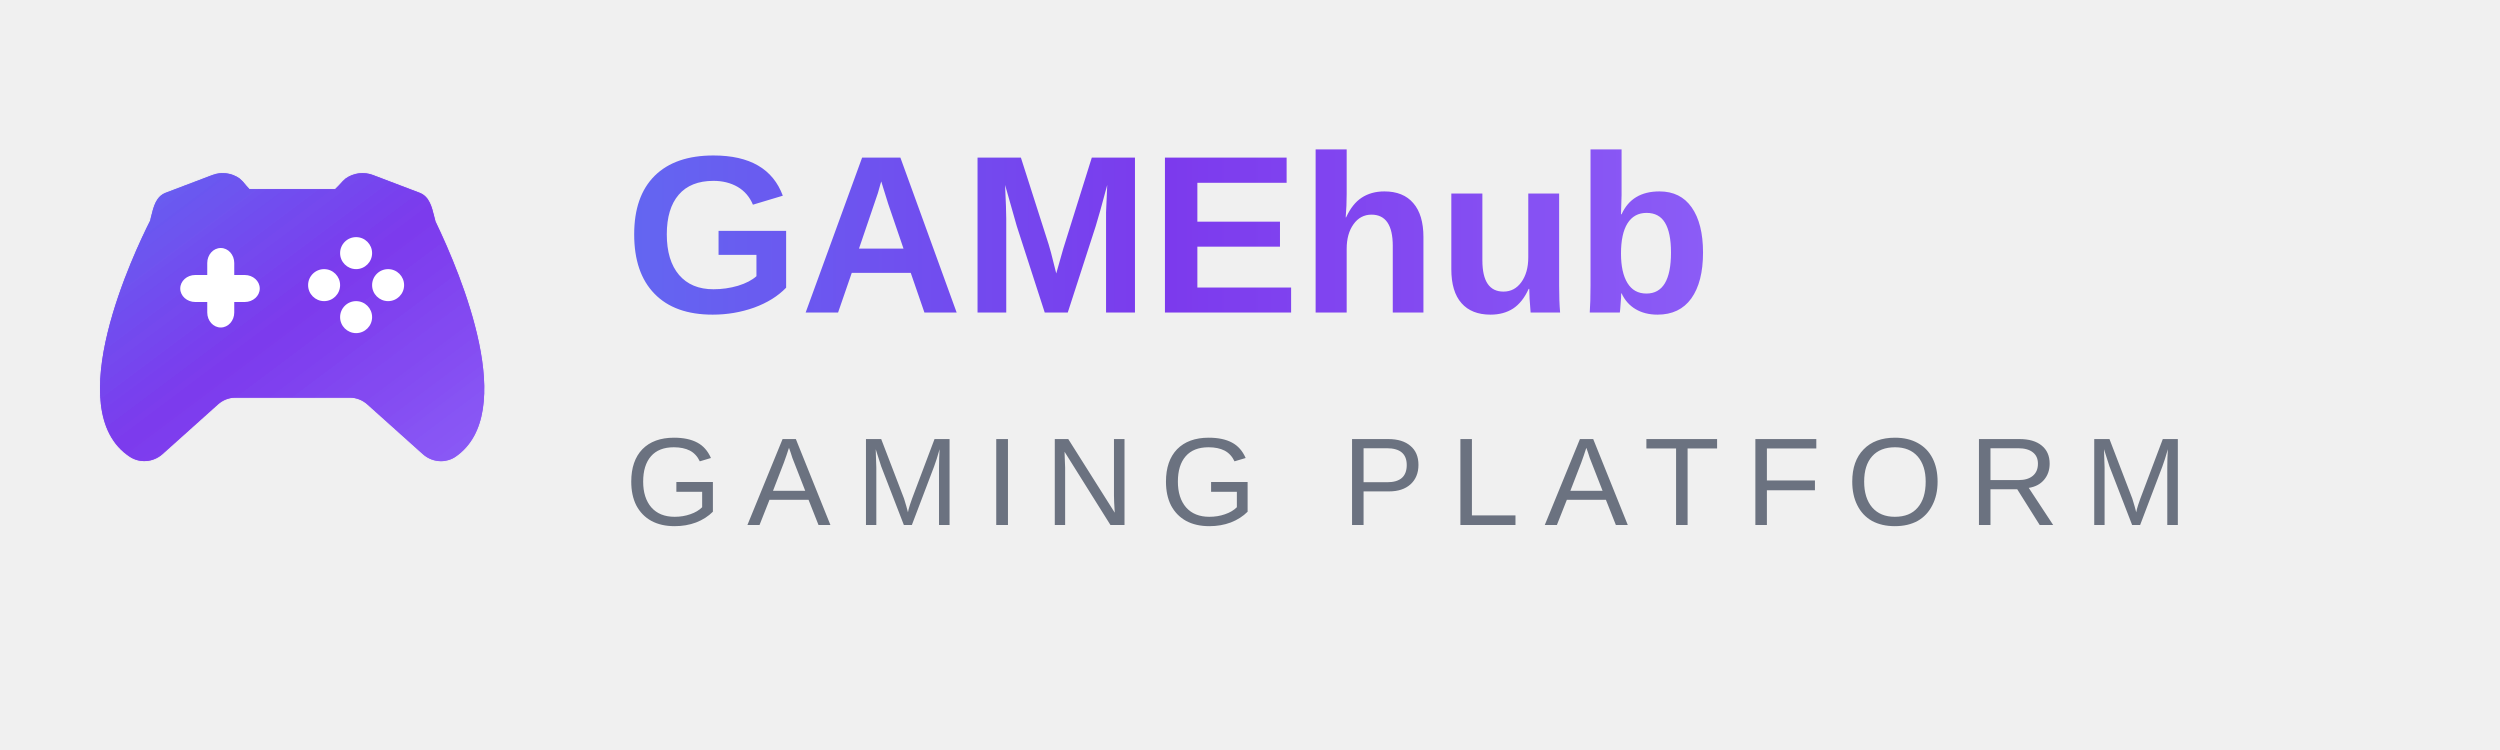
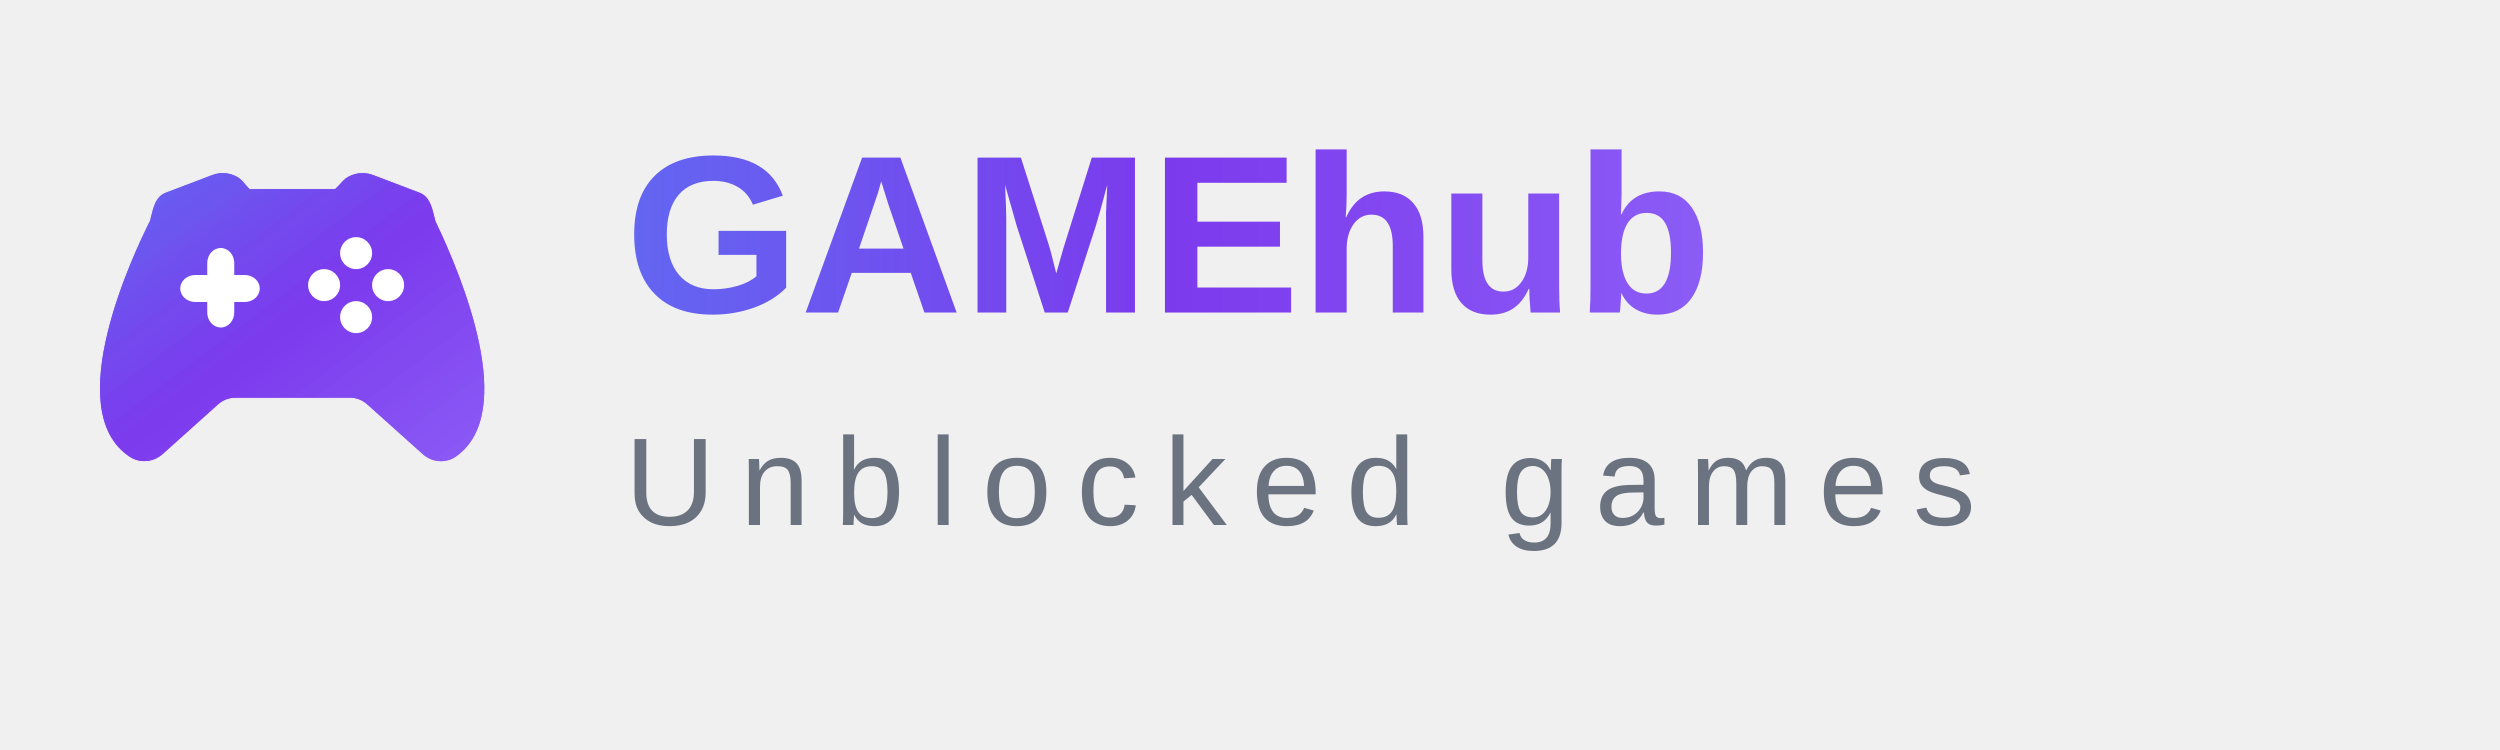
<svg xmlns="http://www.w3.org/2000/svg" viewBox="0 0 200 60">
  <defs>
    <linearGradient id="gamepadGradient" x1="0%" y1="0%" x2="100%" y2="100%">
      <stop offset="0%" style="stop-color:#6366f1;stop-opacity:1" />
      <stop offset="50%" style="stop-color:#7c3aed;stop-opacity:1" />
      <stop offset="100%" style="stop-color:#8b5cf6;stop-opacity:1" />
    </linearGradient>
    <linearGradient id="textGradient" x1="0%" y1="0%" x2="100%" y2="0%">
      <stop offset="0%" style="stop-color:#6366f1;stop-opacity:1" />
      <stop offset="50%" style="stop-color:#7c3aed;stop-opacity:1" />
      <stop offset="100%" style="stop-color:#8b5cf6;stop-opacity:1" />
    </linearGradient>
    <filter id="subtleGlow">
      <feGaussianBlur stdDeviation="1" result="coloredBlur" />
      <feMerge>
        <feMergeNode in="coloredBlur" />
        <feMergeNode in="SourceGraphic" />
      </feMerge>
    </filter>
  </defs>
  <g transform="translate(8, 10) scale(0.06)" filter="url(#subtleGlow)">
    <path d="M447.303,128.681c-0.427-1.259-0.875-3.264-1.408-5.525c-3.52-14.315-6.827-27.84-19.904-32.832l-62.08-23.616       c-12.032-4.565-25.515-2.923-36.139,4.48l-3.84,3.435c-3.115,3.563-7.339,8.021-10.347,10.88H199.197       c-2.539-2.667-5.931-6.592-8.768-10.112l-4.437-4.16c-10.624-7.424-24.149-9.131-36.117-4.523L87.73,90.324       c-13.013,4.949-16.277,18.325-19.755,32.512c-0.533,2.155-0.981,4.117-0.811,4.117c0,0,0.021,0,0.043-0.021       C46.045,168.66-54.606,379.902,39.623,442.26c13.483,8.917,31.424,7.509,43.691-3.456l73.856-66.219       c6.507-5.845,14.784-9.067,23.275-9.067h152.853c8.491,0,16.747,3.221,23.275,9.067l73.856,66.219       c6.955,6.229,15.616,9.408,24.277,9.408c6.955,0,13.888-2.069,19.883-6.293C557.746,383.572,482.823,202.494,447.303,128.681z" fill="url(#gamepadGradient)" stroke="none" />
    <rect x="107" y="200" width="106" height="36" fill="white" rx="20" />
    <rect x="143" y="164" width="36" height="106" fill="white" rx="20" />
    <circle cx="341.469" cy="170.835" r="21.333" fill="white" />
    <circle cx="298.802" cy="213.503" r="21.333" fill="white" />
    <circle cx="341.469" cy="256.169" r="21.333" fill="white" />
    <circle cx="384.135" cy="213.503" r="21.333" fill="white" />
  </g>
  <text x="50" y="25" font-family="Arial, sans-serif" font-size="18" font-weight="bold" fill="url(#textGradient)">GAMEhub</text>
-   <text x="50" y="42" font-family="Arial, sans-serif" font-size="10" fill="#6b7280" letter-spacing="2px">GAMING PLATFORM</text>
+   <text x="50" y="42" font-family="Arial, sans-serif" font-size="10" fill="#6b7280" letter-spacing="2px">Unblocked games</text>
</svg>
